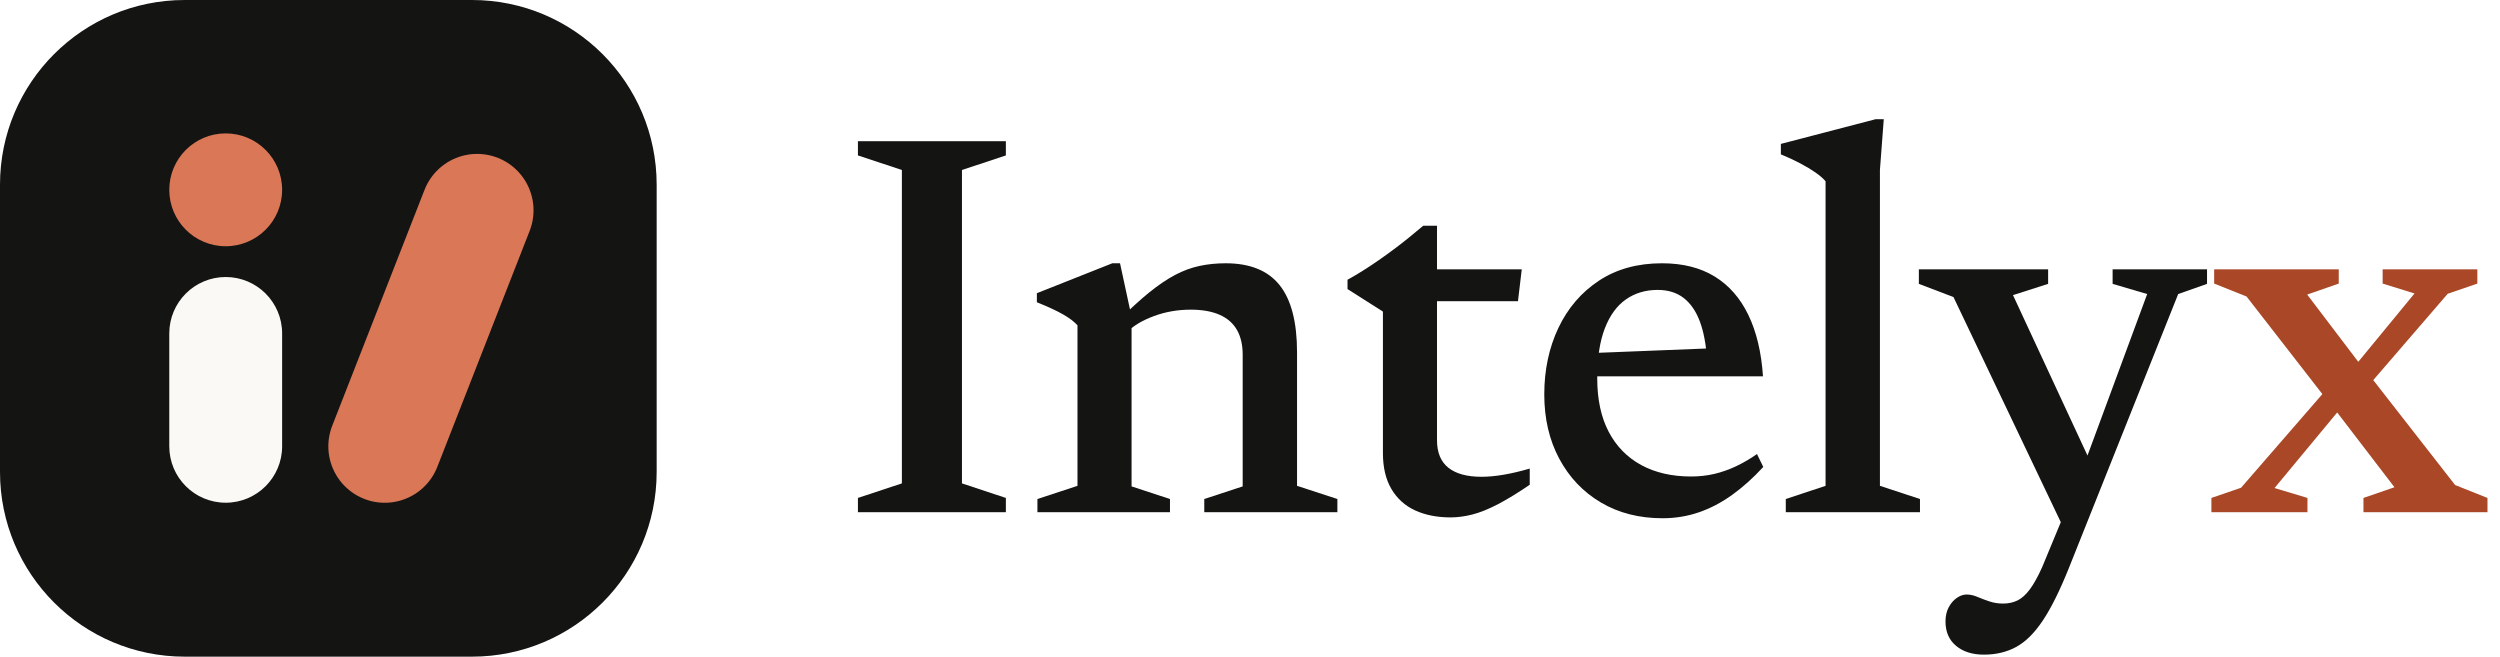
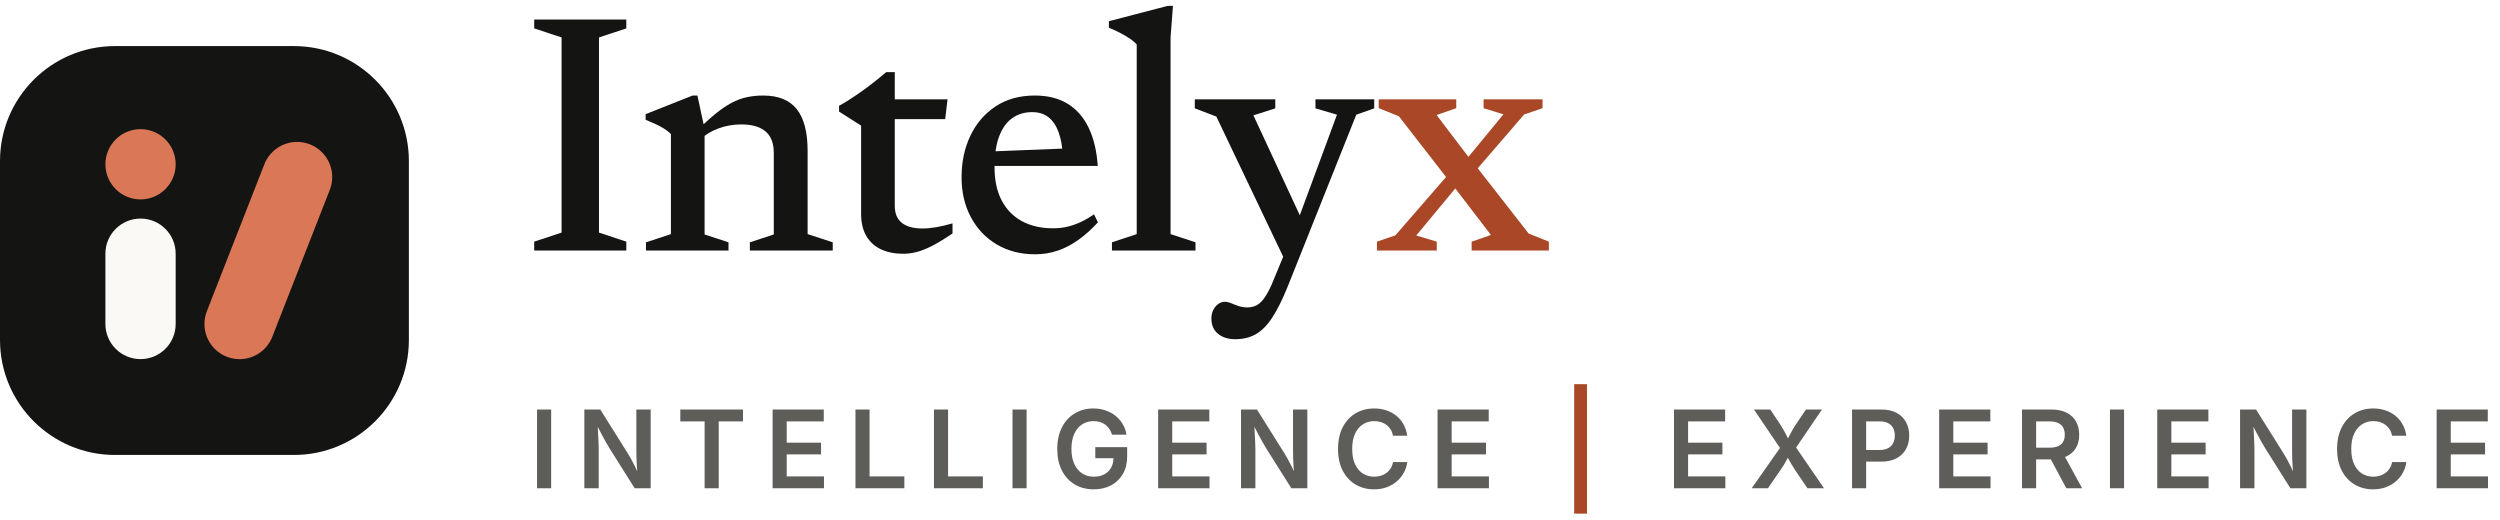
- <svg xmlns="http://www.w3.org/2000/svg" viewBox="0 0 533 140" width="533" height="140" role="img" aria-labelledby="title">
-   <g fill="#141413">
-     <rect x="0" y="0" width="140" height="140" rx="39.38" />
-   </g>
-   <g fill="#d97757">
-     <circle cx="48.12" cy="40.47" r="12.03" />
-   </g>
-   <g fill="#faf9f5">
-     <rect x="36.09" y="59.06" width="24.06" height="48.12" rx="12.03" />
-   </g>
-   <g stroke="#d97757">
-     <path d="M82.03 95.16 101.72 44.84" fill="none" stroke-width="24.06" stroke-linecap="round" />
-   </g>
-   <g fill="#141413">
-     <path d="M214.45 106.16V109.2H182.91V106.16L192.28 103.06V36.24L182.91 33.14V30.1H214.45V33.14L205.09 36.24V103.06Z" />
-     <path d="M241.25 67.54V103.7L249.44 106.39V109.2H221.18V106.39L229.72 103.58V69.36Q228.67 68.19 226.68 67.05Q224.69 65.9 221.06 64.44V62.51L237.15 56.13H238.79ZM256.75 106.39 264.94 103.7V75.62Q264.94 72.52 263.74 70.38Q262.54 68.24 260.06 67.13Q257.57 66.02 253.88 66.02Q249.67 66.02 245.99 67.4Q242.3 68.77 240.37 70.76L238.26 68.54Q242.01 64.79 244.96 62.39Q247.92 60 250.52 58.62Q253.12 57.25 255.76 56.69Q258.39 56.13 261.31 56.13Q269.1 56.13 272.81 60.79Q276.53 65.44 276.53 75.15V103.58L285.13 106.39V109.2H256.75Z" />
-     <path d="M306.37 93.87Q306.37 97.79 308.79 99.72Q311.22 101.65 315.84 101.65Q318.01 101.65 320.58 101.21Q323.16 100.77 326.14 99.9V103.35Q322.28 105.98 319.3 107.53Q316.31 109.08 313.88 109.7Q311.46 110.31 309.29 110.31Q304.96 110.31 301.71 108.82Q298.47 107.33 296.65 104.26Q294.84 101.18 294.84 96.62V66.43L287.29 61.63V59.64Q288.99 58.71 290.66 57.65Q292.32 56.6 293.96 55.46Q295.6 54.32 297.21 53.12Q298.82 51.92 300.37 50.66Q301.92 49.41 303.44 48.12H306.37V59.12ZM301.74 64.21 301.8 57.42H324.44L323.63 64.21Z" />
-     <path d="M354.34 56.13Q360.95 56.13 365.55 58.94Q370.14 61.75 372.74 67.13Q375.35 72.52 375.87 80.24H338.13V75.32L368.85 74.1L363.94 76.67Q363.64 71.87 362.42 68.57Q361.19 65.26 358.96 63.53Q356.74 61.81 353.41 61.81Q349.54 61.81 346.65 63.83Q343.75 65.85 342.14 70.03Q340.53 74.21 340.53 80.65Q340.53 87.38 342.96 92.03Q345.39 96.68 349.89 99.14Q354.4 101.59 360.54 101.59Q363.12 101.59 365.49 101.04Q367.86 100.48 370.14 99.4Q372.42 98.32 374.59 96.8L375.93 99.55Q372.71 103.06 369.29 105.51Q365.87 107.97 362.18 109.23Q358.5 110.49 354.46 110.49Q346.97 110.49 341.29 107.12Q335.62 103.76 332.43 97.79Q329.24 91.82 329.24 84.1Q329.24 76.26 332.25 69.91Q335.27 63.56 340.88 59.85Q346.5 56.13 354.34 56.13Z" />
-     <path d="M400.8 103.58 409.34 106.39V109.2H380.73V106.39L389.21 103.58V38.64Q388.39 37.7 387.05 36.77Q385.7 35.83 383.83 34.84Q381.96 33.84 379.68 32.91V30.68L399.86 25.42H401.62L400.8 36.24Z" />
-     <path d="M446.37 99.96 440.05 112.77 416.48 63.33 409.1 60.52V57.42H436.66V60.52L429.17 62.92ZM422.97 139.57Q419.28 139.57 417.03 137.69Q414.78 135.82 414.78 132.49Q414.78 130.79 415.45 129.5Q416.13 128.21 417.18 127.48Q418.23 126.75 419.28 126.75Q420.4 126.75 421.57 127.25Q422.74 127.75 424.11 128.21Q425.49 128.68 427.07 128.68Q428.76 128.68 430.14 128.01Q431.51 127.34 432.77 125.64Q434.03 123.94 435.37 120.96L441.46 106.27L444.09 99.72L457.78 62.69L450.41 60.52V57.42H470.54V60.52L464.39 62.69L441.05 121.19Q438.18 128.33 435.52 132.31Q432.86 136.29 429.85 137.93Q426.83 139.57 422.97 139.57Z" />
-   </g>
-   <g fill="#a94727">
-     <path d="M523.43 103.41 530.33 106.16V109.2H503.89V106.16L510.5 103.88L497.63 87.08L496.28 85.5L478.96 63.21L472.06 60.46V57.42H498.62V60.46L491.89 62.8L503.54 78.13L504.94 79.71ZM500.55 85.21 484.93 104.05 491.95 106.16V109.2H471.47V106.16L477.79 103.99L497.04 81.82L500.38 80.06L514.77 62.57L507.98 60.46V57.42H528.17V60.46L521.85 62.63L503.89 83.46Z" />
+ <svg xmlns="http://www.w3.org/2000/svg" viewBox="0 0 856 177.9" width="856" height="177.9" role="img" aria-labelledby="title">
+   <g transform="translate(0 15.78)">
+     <g fill="#141413">
+       <rect x="0" y="0" width="140" height="140" rx="39.38" />
+     </g>
+     <g fill="#d97757">
+       <circle cx="48.12" cy="40.47" r="12.03" />
+     </g>
+     <g fill="#faf9f5">
+       <rect x="36.09" y="59.06" width="24.06" height="48.12" rx="12.03" />
+     </g>
+     <g stroke="#d97757">
+       <path d="M82.03 95.16 101.72 44.84" fill="none" stroke-width="24.06" stroke-linecap="round" />
+     </g>
+     <g transform="translate(0 -39.20)">
+       <g fill="#141413">
+         <path d="M214.45 106.16V109.2H182.91V106.16L192.28 103.06V36.24L182.91 33.14V30.1H214.45V33.14L205.09 36.24V103.06Z" />
+         <path d="M241.25 67.54V103.7L249.44 106.39V109.2H221.18V106.39L229.72 103.58V69.36Q228.67 68.19 226.68 67.05Q224.69 65.9 221.06 64.44V62.51L237.15 56.13H238.79ZM256.75 106.39 264.94 103.7V75.62Q264.94 72.52 263.74 70.38Q262.54 68.24 260.06 67.13Q257.57 66.02 253.88 66.02Q249.67 66.02 245.99 67.4Q242.3 68.77 240.37 70.76L238.26 68.54Q242.01 64.79 244.96 62.39Q247.92 60 250.52 58.62Q253.12 57.25 255.76 56.69Q258.39 56.13 261.31 56.13Q269.1 56.13 272.81 60.79Q276.53 65.44 276.53 75.15V103.58L285.13 106.39V109.2H256.75Z" />
+         <path d="M306.37 93.87Q306.37 97.79 308.79 99.72Q311.22 101.65 315.84 101.65Q318.01 101.65 320.58 101.21Q323.16 100.77 326.14 99.9V103.35Q322.28 105.98 319.3 107.53Q316.31 109.08 313.88 109.7Q311.46 110.31 309.29 110.31Q304.96 110.31 301.71 108.82Q298.47 107.33 296.65 104.26Q294.84 101.18 294.84 96.62V66.43L287.29 61.63V59.64Q288.99 58.71 290.66 57.65Q292.32 56.6 293.96 55.46Q295.6 54.32 297.21 53.12Q298.82 51.92 300.37 50.66Q301.92 49.41 303.44 48.12H306.37V59.12ZM301.74 64.21 301.8 57.42H324.44L323.63 64.21Z" />
+         <path d="M354.34 56.13Q360.95 56.13 365.55 58.94Q370.14 61.75 372.74 67.13Q375.35 72.52 375.87 80.24H338.13V75.32L368.85 74.1L363.94 76.67Q363.64 71.87 362.42 68.57Q361.19 65.26 358.96 63.53Q356.74 61.81 353.41 61.81Q349.54 61.81 346.65 63.83Q343.75 65.85 342.14 70.03Q340.53 74.21 340.53 80.65Q340.53 87.38 342.96 92.03Q345.39 96.68 349.89 99.14Q354.4 101.59 360.54 101.59Q363.12 101.59 365.49 101.04Q367.86 100.48 370.14 99.4Q372.42 98.32 374.59 96.8L375.93 99.55Q372.71 103.06 369.29 105.51Q365.87 107.97 362.18 109.23Q358.5 110.49 354.46 110.49Q346.97 110.49 341.29 107.12Q335.62 103.76 332.43 97.79Q329.24 91.82 329.24 84.1Q329.24 76.26 332.25 69.91Q335.27 63.56 340.88 59.85Q346.5 56.13 354.34 56.13Z" />
+         <path d="M400.8 103.58 409.34 106.39V109.2H380.73V106.39L389.21 103.58V38.64Q388.39 37.7 387.05 36.77Q385.7 35.83 383.83 34.84Q381.96 33.84 379.68 32.91V30.68L399.86 25.42H401.62L400.8 36.24Z" />
+         <path d="M446.37 99.96 440.05 112.77 416.48 63.33 409.1 60.52V57.42H436.66V60.52L429.17 62.92ZM422.97 139.57Q419.28 139.57 417.03 137.69Q414.78 135.82 414.78 132.49Q414.78 130.79 415.45 129.5Q416.13 128.21 417.18 127.48Q418.23 126.75 419.28 126.75Q420.4 126.75 421.57 127.25Q422.74 127.75 424.11 128.21Q425.49 128.68 427.07 128.68Q428.76 128.68 430.14 128.01Q431.51 127.34 432.77 125.64Q434.03 123.94 435.37 120.96L441.46 106.27L444.09 99.72L457.78 62.69L450.41 60.52V57.42H470.54V60.52L464.39 62.69L441.05 121.19Q438.18 128.33 435.52 132.31Q432.86 136.29 429.85 137.93Q426.83 139.57 422.97 139.57Z" />
+       </g>
+       <g fill="#a94727">
+         <path d="M523.43 103.41 530.33 106.16V109.2H503.89V106.16L510.5 103.88L497.63 87.08L496.28 85.5L478.96 63.21L472.06 60.46V57.42H498.62V60.46L491.89 62.8L503.54 78.13L504.94 79.71ZM500.55 85.21 484.93 104.05 491.95 106.16V109.2H471.47V106.16L477.79 103.99L497.04 81.82L500.38 80.06L514.77 62.57L507.98 60.46V57.42H528.17V60.46L521.85 62.63L503.89 83.46Z" />
+       </g>
+     </g>
+     <g fill="#5e5d59">
+       <path d="M188.72 124.44V151.4H183.89V124.44ZM200.08 151.4V124.44H205.54L214.86 139.3Q215.44 140.22 216.09 141.39Q216.75 142.56 217.45 143.99Q218.16 145.43 218.84 147.19H218.3Q218.18 145.67 218.08 144.07Q217.98 142.46 217.93 141.03Q217.89 139.59 217.89 138.59V124.44H222.79V151.4H217.31L208.89 138.03Q208.1 136.75 207.39 135.5Q206.68 134.25 205.87 132.68Q205.06 131.1 203.9 128.88H204.59Q204.69 130.85 204.78 132.61Q204.88 134.38 204.94 135.77Q205 137.16 205 138.01V151.4ZM232.94 128.51V124.44H254.4V128.51H246.09V151.4H241.26V128.51ZM264.54 151.4V124.44H282.06V128.51H269.37V135.79H281.12V139.8H269.37V147.33H282.13V151.4ZM292.91 151.4V124.44H297.74V147.33H309.65V151.4ZM319.79 151.4V124.44H324.62V147.33H336.53V151.4ZM351.51 124.44V151.4H346.68V124.44ZM374.5 151.77Q370.77 151.77 367.97 150.08Q365.16 148.4 363.59 145.31Q362.01 142.21 362.01 137.96Q362.01 133.6 363.63 130.5Q365.25 127.39 368.04 125.74Q370.83 124.08 374.36 124.08Q376.58 124.08 378.51 124.73Q380.44 125.38 381.95 126.59Q383.46 127.79 384.43 129.44Q385.39 131.08 385.7 133.06H380.76Q380.44 131.97 379.87 131.12Q379.3 130.27 378.49 129.65Q377.69 129.04 376.66 128.72Q375.64 128.41 374.41 128.41Q372.24 128.41 370.53 129.51Q368.82 130.61 367.84 132.73Q366.86 134.85 366.86 137.92Q366.86 140.96 367.84 143.09Q368.82 145.22 370.54 146.33Q372.26 147.44 374.52 147.44Q376.58 147.44 378.09 146.64Q379.6 145.85 380.43 144.38Q381.25 142.92 381.25 140.93L382.35 141.11H375.03V137.31H385.94V140.55Q385.94 144 384.46 146.53Q382.99 149.05 380.41 150.41Q377.83 151.77 374.5 151.77ZM396.55 151.4V124.44H414.07V128.51H401.38V135.79H413.13V139.8H401.38V147.33H414.14V151.4ZM424.92 151.4V124.44H430.38L439.7 139.3Q440.28 140.22 440.93 141.39Q441.59 142.56 442.29 143.99Q443 145.43 443.68 147.19H443.14Q443.02 145.67 442.92 144.07Q442.82 142.46 442.77 141.03Q442.73 139.59 442.73 138.59V124.44H447.63V151.4H442.15L433.73 138.03Q432.94 136.75 432.23 135.5Q431.52 134.25 430.71 132.68Q429.9 131.1 428.74 128.88H429.43Q429.53 130.85 429.62 132.61Q429.72 134.38 429.78 135.77Q429.84 137.16 429.84 138.01V151.4ZM470.48 151.77Q466.93 151.77 464.14 150.12Q461.36 148.47 459.75 145.38Q458.14 142.28 458.14 137.94Q458.14 133.58 459.76 130.48Q461.38 127.37 464.17 125.73Q466.97 124.08 470.48 124.08Q472.69 124.08 474.61 124.7Q476.54 125.33 478.05 126.53Q479.56 127.74 480.54 129.47Q481.52 131.21 481.84 133.42H476.97Q476.74 132.21 476.17 131.28Q475.6 130.36 474.75 129.72Q473.9 129.07 472.83 128.74Q471.76 128.41 470.55 128.41Q468.34 128.41 466.63 129.52Q464.92 130.63 463.95 132.76Q462.99 134.88 462.99 137.94Q462.99 141.04 463.96 143.15Q464.94 145.27 466.65 146.36Q468.36 147.44 470.53 147.44Q471.74 147.44 472.81 147.11Q473.88 146.77 474.74 146.13Q475.6 145.49 476.18 144.55Q476.76 143.62 476.97 142.43H481.86Q481.59 144.36 480.67 146.06Q479.76 147.75 478.28 149.03Q476.79 150.32 474.83 151.04Q472.87 151.77 470.48 151.77ZM492.22 151.4V124.44H509.74V128.51H497.05V135.79H508.8V139.8H497.05V147.33H509.81V151.4Z" />
+       <path d="M573.17 151.4V124.44H590.69V128.51H578V135.79H589.75V139.8H578V147.33H590.76V151.4ZM599.78 151.4 610.71 135.82V139.46L600.56 124.44H606.15L609.43 129.36Q610.26 130.63 610.8 131.61Q611.35 132.59 611.8 133.5Q612.25 134.41 612.79 135.48H611.62Q612.18 134.41 612.63 133.51Q613.08 132.6 613.64 131.62Q614.19 130.63 615.04 129.36L618.37 124.44H623.83L613.79 139.23V135.72L624.54 151.4H618.86L614.77 145.36Q614.02 144.22 613.55 143.42Q613.07 142.63 612.67 141.89Q612.27 141.14 611.74 140.17H612.58Q612.07 141.11 611.67 141.85Q611.27 142.59 610.79 143.41Q610.3 144.22 609.5 145.36L605.34 151.4ZM634.14 151.4V124.44H644.22Q647.31 124.44 649.43 125.6Q651.55 126.76 652.63 128.78Q653.72 130.79 653.72 133.36Q653.72 135.95 652.63 137.96Q651.53 139.97 649.4 141.13Q647.26 142.28 644.15 142.28H637.47V138.3H643.51Q645.34 138.3 646.51 137.67Q647.68 137.04 648.23 135.91Q648.78 134.79 648.78 133.36Q648.78 131.93 648.23 130.83Q647.68 129.73 646.5 129.11Q645.32 128.5 643.48 128.5H638.97V151.4ZM663.97 151.4V124.44H681.49V128.51H668.81V135.79H680.55V139.8H668.81V147.33H681.56V151.4ZM692.34 151.4V124.44H702.42Q705.51 124.44 707.63 125.53Q709.75 126.61 710.83 128.56Q711.92 130.5 711.92 133.07Q711.92 135.64 710.83 137.54Q709.73 139.44 707.6 140.47Q705.46 141.51 702.35 141.51H695.15V137.51H701.71Q703.54 137.51 704.7 136.99Q705.86 136.48 706.42 135.48Q706.98 134.49 706.98 133.07Q706.98 131.63 706.42 130.6Q705.86 129.58 704.69 129.04Q703.52 128.5 701.68 128.5H697.17V151.4ZM707.51 151.4 700.95 139.17H706.24L712.92 151.4ZM727.28 124.44V151.4H722.45V124.44ZM738.64 151.4V124.44H756.15V128.51H743.47V135.79H755.21V139.8H743.47V147.33H756.22V151.4ZM767 151.4V124.44H772.47L781.79 139.3Q782.37 140.22 783.02 141.39Q783.67 142.56 784.37 143.99Q785.08 145.43 785.77 147.19H785.22Q785.1 145.67 785 144.07Q784.9 142.46 784.85 141.03Q784.81 139.59 784.81 138.59V124.44H789.71V151.4H784.23L775.81 138.03Q775.02 136.75 774.31 135.5Q773.61 134.25 772.79 132.68Q771.98 131.1 770.82 128.88H771.51Q771.62 130.85 771.71 132.61Q771.8 134.38 771.86 135.77Q771.92 137.16 771.92 138.01V151.4ZM812.56 151.77Q809.01 151.77 806.23 150.12Q803.44 148.47 801.83 145.38Q800.22 142.28 800.22 137.94Q800.22 133.58 801.84 130.48Q803.46 127.37 806.25 125.73Q809.05 124.08 812.56 124.08Q814.77 124.08 816.7 124.7Q818.62 125.33 820.13 126.53Q821.64 127.74 822.62 129.47Q823.6 131.21 823.92 133.42H819.06Q818.82 132.21 818.25 131.28Q817.68 130.36 816.83 129.72Q815.98 129.07 814.91 128.74Q813.85 128.41 812.63 128.41Q810.43 128.41 808.72 129.52Q807.01 130.63 806.04 132.76Q805.07 134.88 805.07 137.94Q805.07 141.04 806.05 143.15Q807.02 145.27 808.73 146.36Q810.44 147.44 812.61 147.44Q813.83 147.44 814.89 147.11Q815.96 146.77 816.82 146.13Q817.68 145.49 818.26 144.55Q818.84 143.62 819.06 142.43H823.94Q823.67 144.36 822.76 146.06Q821.84 147.75 820.36 149.03Q818.88 150.32 816.91 151.04Q814.95 151.77 812.56 151.77ZM834.3 151.4V124.44H851.82V128.51H839.14V135.79H850.88V139.8H839.14V147.33H851.89V151.4Z" />
+     </g>
+     <g fill="#a94727">
+       <path d="M543.38 115.76V160.09H539V115.76Z" />
+     </g>
  </g>
</svg>
